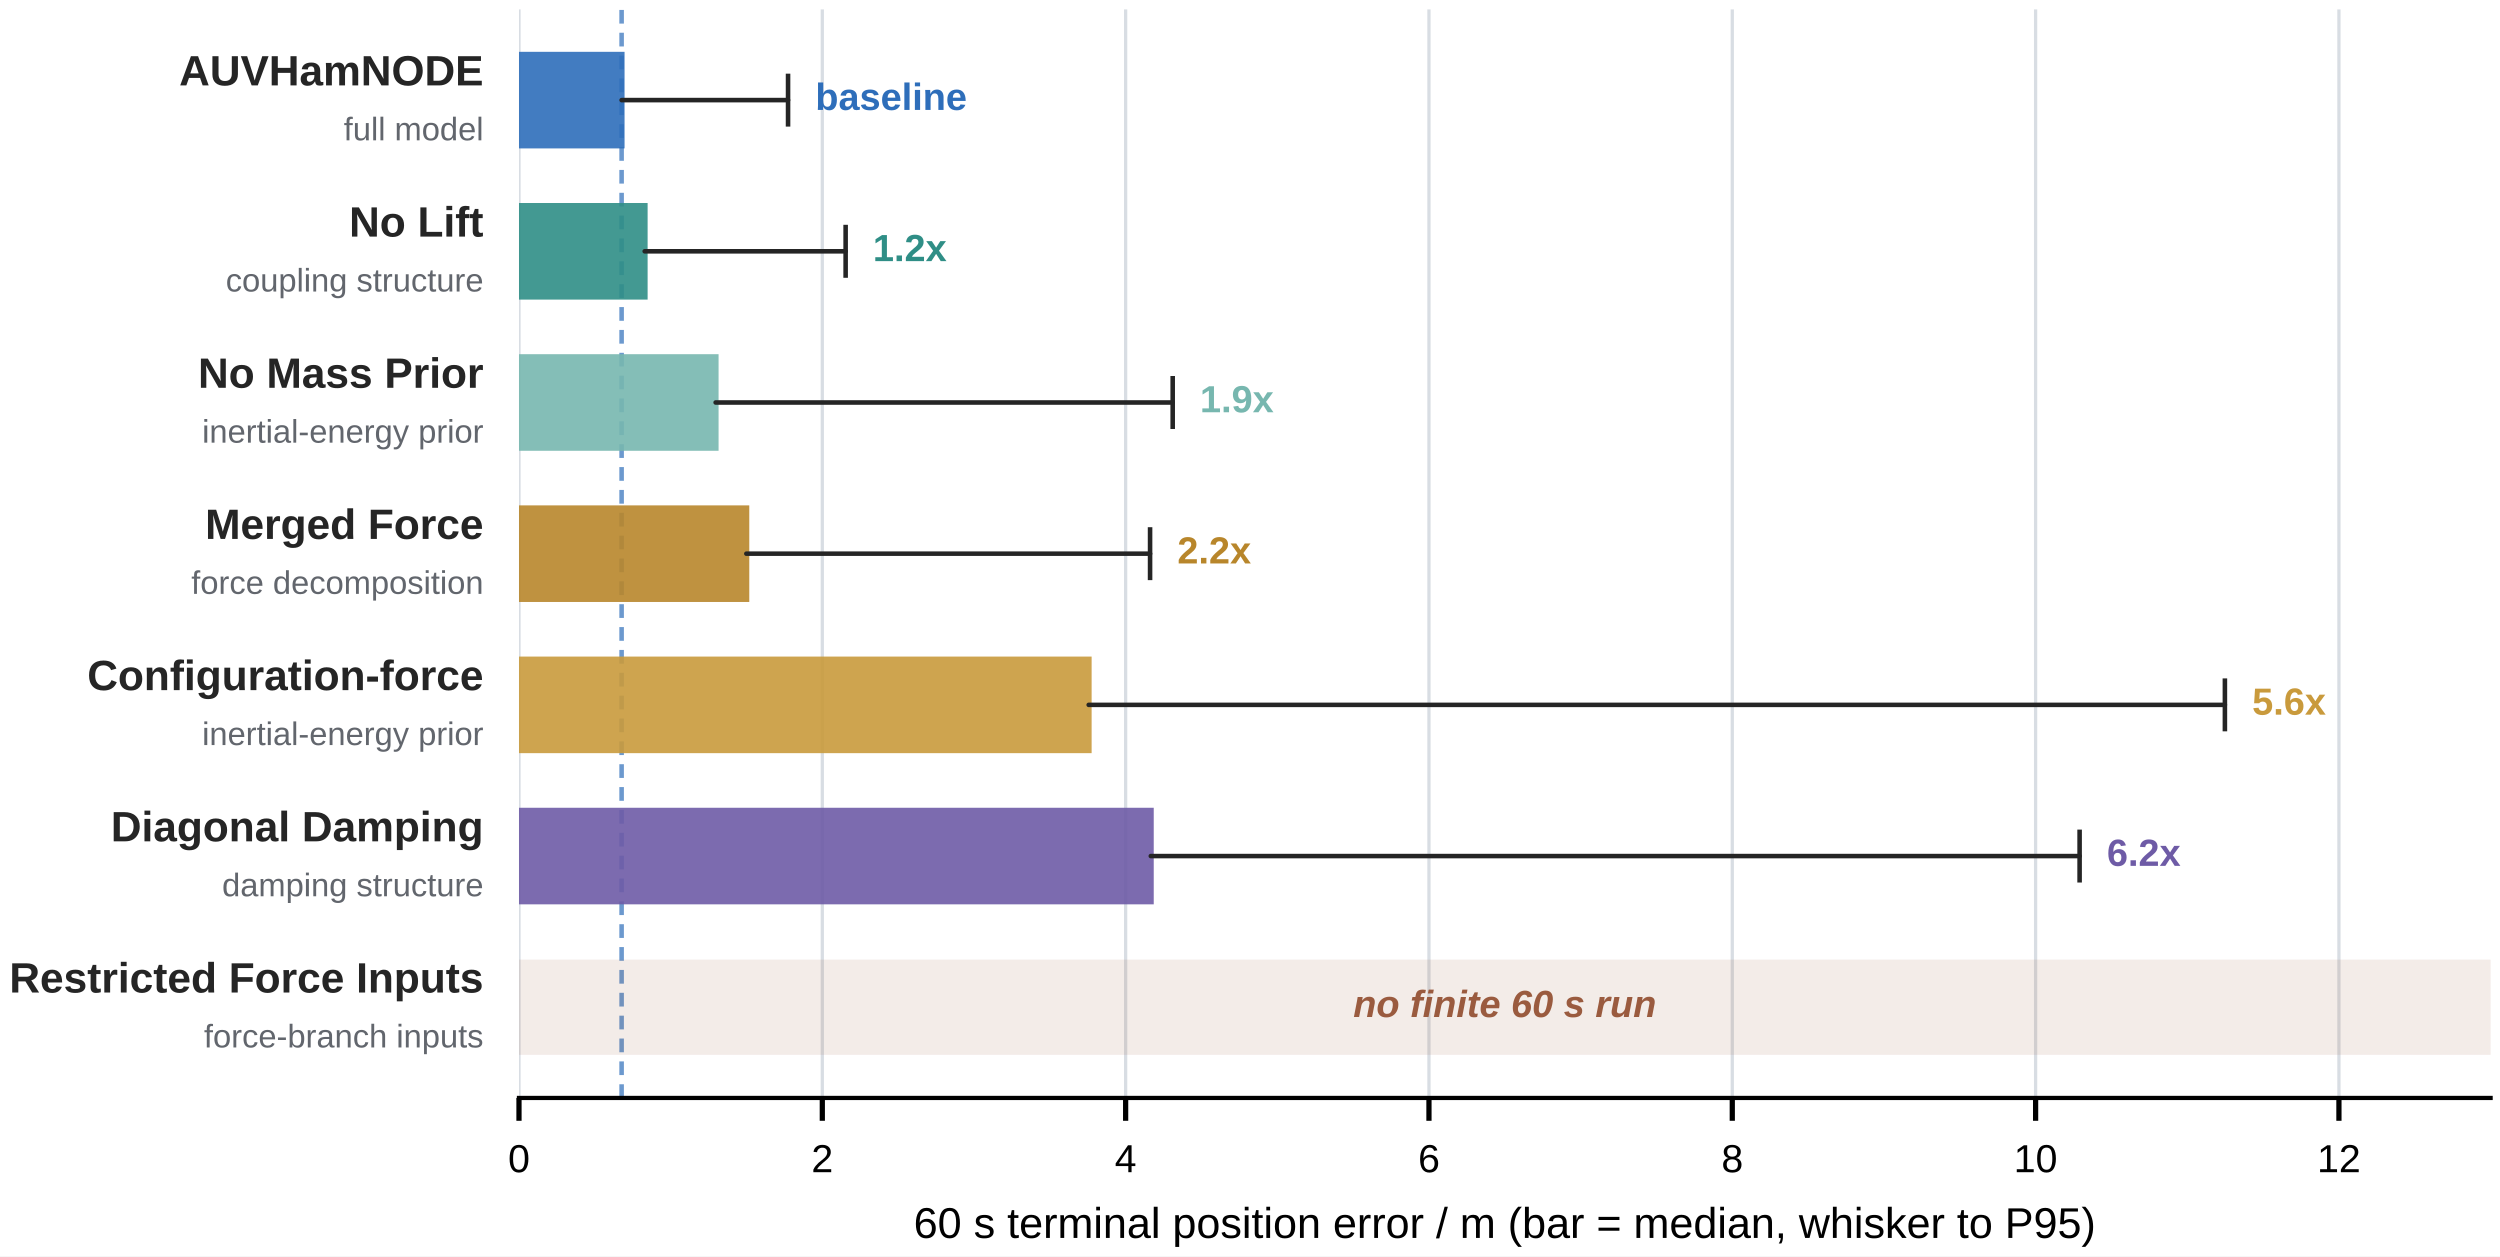
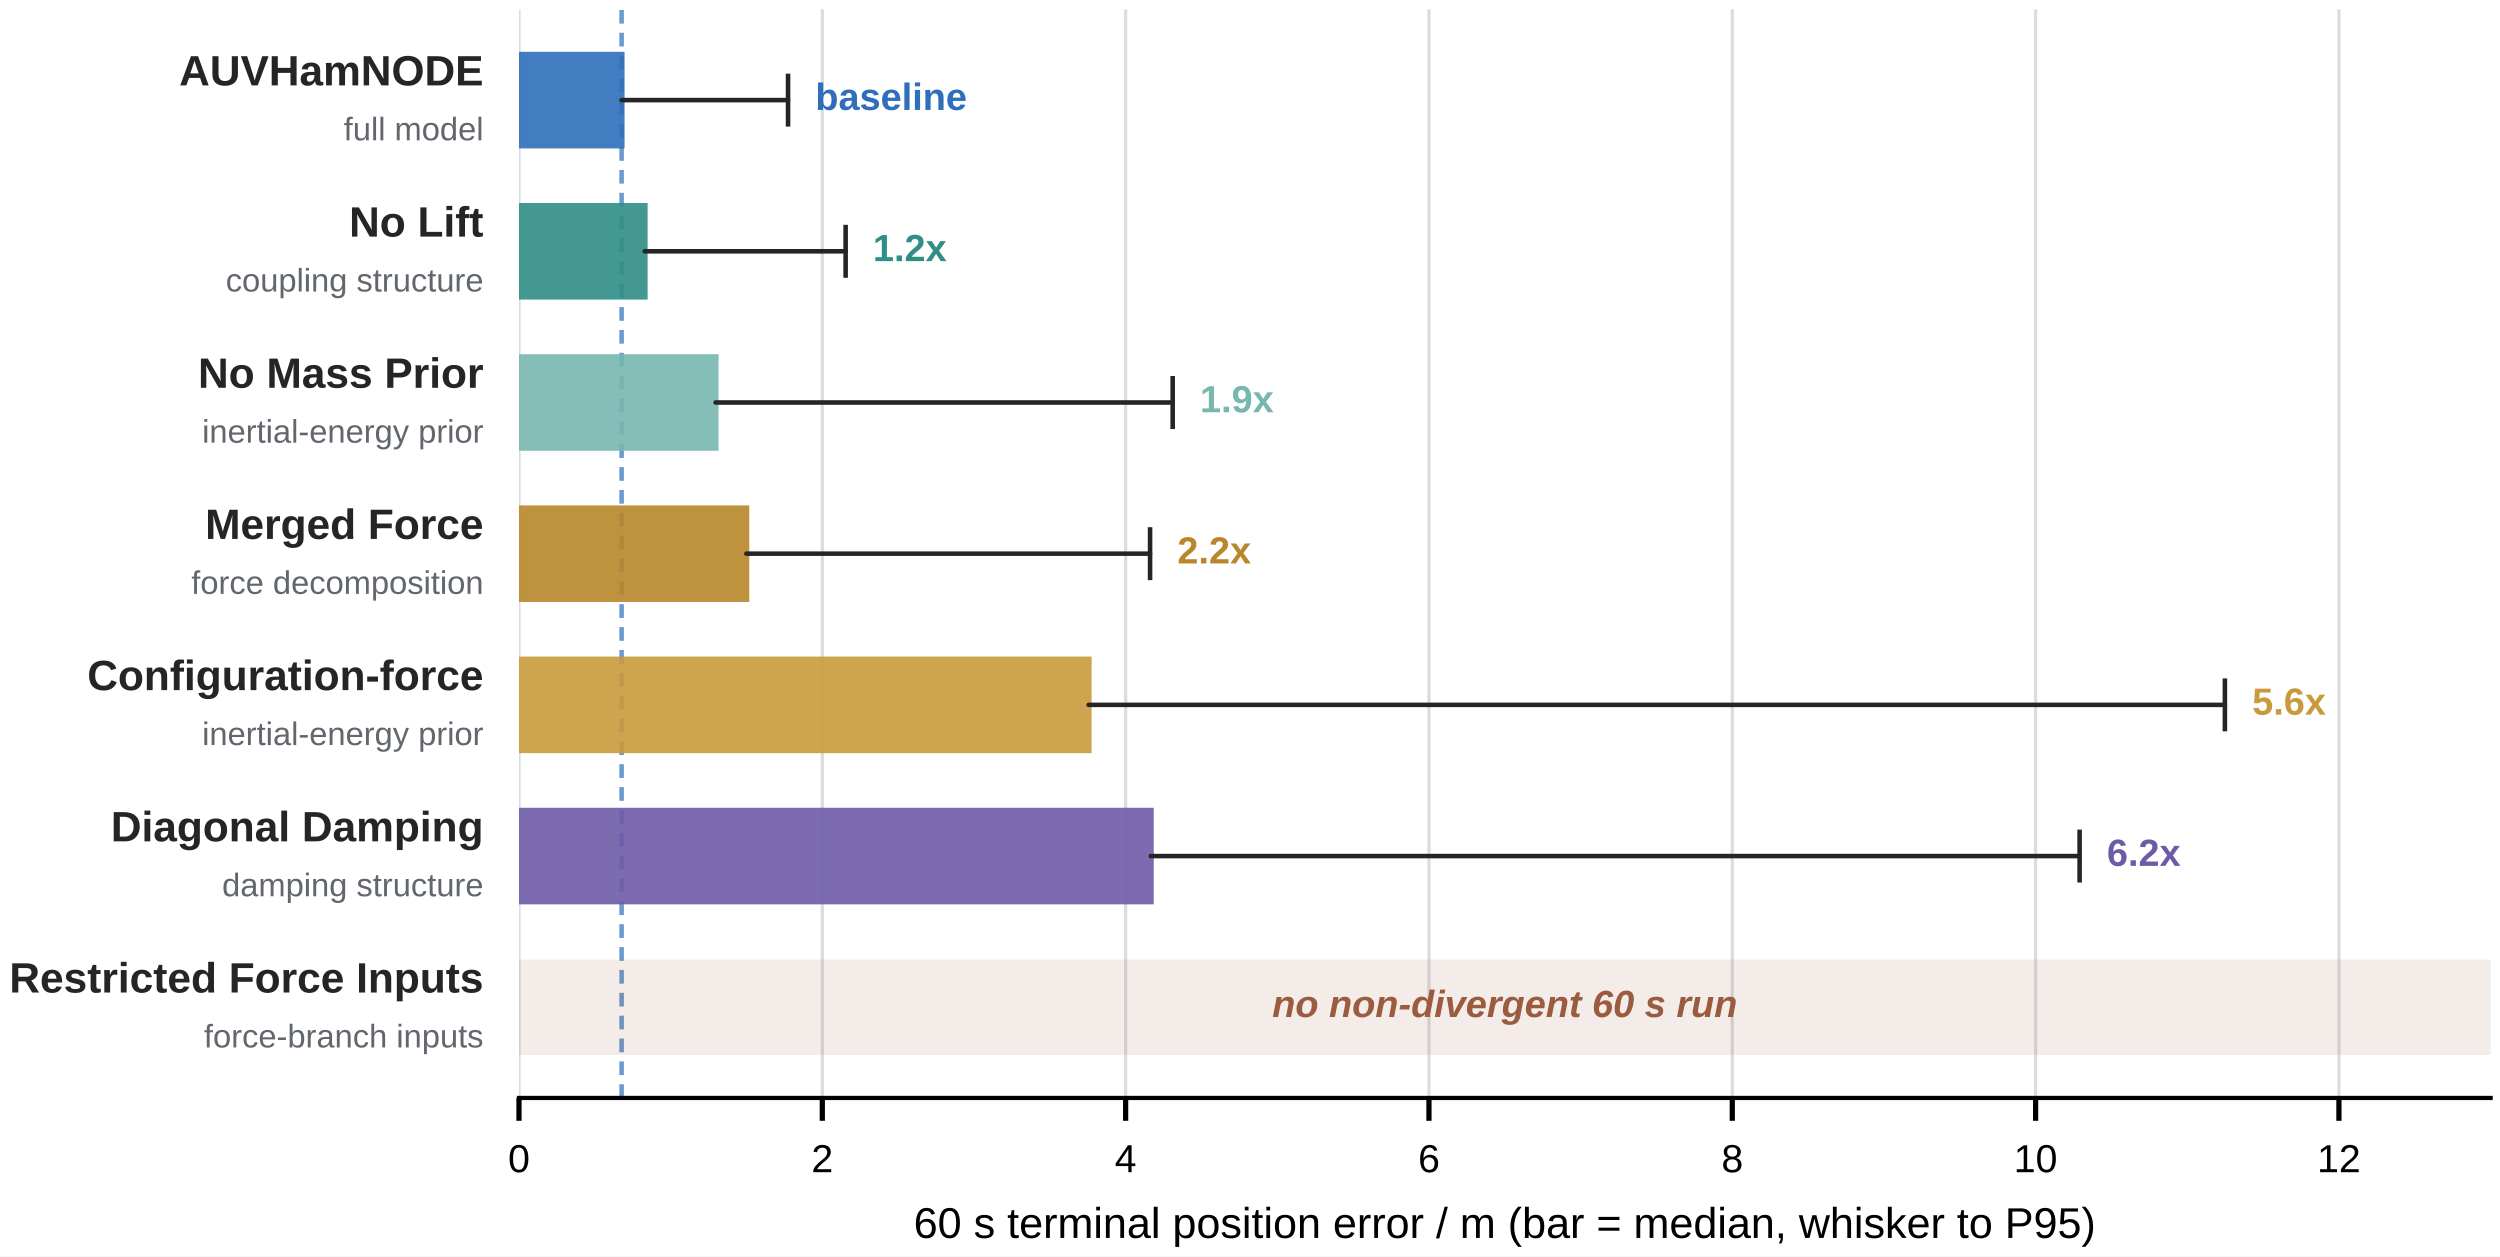
<svg xmlns="http://www.w3.org/2000/svg" xmlns:xlink="http://www.w3.org/1999/xlink" width="382.797pt" height="192.382pt" viewBox="0 0 382.797 192.382" version="1.1">
  <defs>
    <style type="text/css">*{stroke-linejoin: round; stroke-linecap: butt}</style>
  </defs>
  <g id="figure_1">
    <g id="patch_1">
      <path d="M 0 192.382  L 382.797 192.382  L 382.797 0  L 0 0  z " style="fill: #ffffff" />
    </g>
    <g id="axes_1">
      <g id="patch_2">
        <path d="M 79.467 168.117  L 381.357 168.117  L 381.357 1.44  L 79.467 1.44  z " style="fill: #ffffff" />
      </g>
      <g id="matplotlib.axis_1">
        <g id="xtick_1">
          <g id="line2d_1">
-             <path d="M 79.467 168.117  L 79.467 1.44  " clip-path="url(#p7f8004f1a6)" style="fill: none; stroke: #d8dde3; stroke-width: 0.5; stroke-linecap: square" />
+             <path d="M 79.467 168.117  L 79.467 1.44  " clip-path="url(#p3719434656)" style="fill: none; stroke: #d8dde3; stroke-width: 0.5; stroke-linecap: square" />
          </g>
          <g id="line2d_2">
            <defs>
-               <path id="m94b6c4543f" d="M 0 0  L 0 3.5  " style="stroke: #000000; stroke-width: 0.8" />
+               <path id="m8b0146230e" d="M 0 0  L 0 3.5  " style="stroke: #000000; stroke-width: 0.8" />
            </defs>
            <g>
-               <use xlink:href="#m94b6c4543f" x="79.467" y="168.117" style="stroke: #000000; stroke-width: 0.8" />
+               <use xlink:href="#m8b0146230e" x="79.467" y="168.117" style="stroke: #000000; stroke-width: 0.8" />
            </g>
          </g>
          <g id="text_1">
            <text style="font-size: 6px; font-family: 'Arial', 'Helvetica', 'DejaVu Sans', sans-serif; text-anchor: middle" x="79.467" y="179.485" transform="rotate(-0 79.46683 179.4853)">0</text>
          </g>
        </g>
        <g id="xtick_2">
          <g id="line2d_3">
-             <path d="M 125.911 168.117  L 125.911 1.44  " clip-path="url(#p7f8004f1a6)" style="fill: none; stroke: #d8dde3; stroke-width: 0.5; stroke-linecap: square" />
+             <path d="M 125.911 168.117  L 125.911 1.44  " clip-path="url(#p3719434656)" style="fill: none; stroke: #d8dde3; stroke-width: 0.5; stroke-linecap: square" />
          </g>
          <g id="line2d_4">
            <g>
-               <use xlink:href="#m94b6c4543f" x="125.911" y="168.117" style="stroke: #000000; stroke-width: 0.8" />
+               <use xlink:href="#m8b0146230e" x="125.911" y="168.117" style="stroke: #000000; stroke-width: 0.8" />
            </g>
          </g>
          <g id="text_2">
            <text style="font-size: 6px; font-family: 'Arial', 'Helvetica', 'DejaVu Sans', sans-serif; text-anchor: middle" x="125.911" y="179.485" transform="rotate(-0 125.9114 179.4853)">2</text>
          </g>
        </g>
        <g id="xtick_3">
          <g id="line2d_5">
-             <path d="M 172.356 168.117  L 172.356 1.44  " clip-path="url(#p7f8004f1a6)" style="fill: none; stroke: #d8dde3; stroke-width: 0.5; stroke-linecap: square" />
+             <path d="M 172.356 168.117  L 172.356 1.44  " clip-path="url(#p3719434656)" style="fill: none; stroke: #d8dde3; stroke-width: 0.5; stroke-linecap: square" />
          </g>
          <g id="line2d_6">
            <g>
-               <use xlink:href="#m94b6c4543f" x="172.356" y="168.117" style="stroke: #000000; stroke-width: 0.8" />
+               <use xlink:href="#m8b0146230e" x="172.356" y="168.117" style="stroke: #000000; stroke-width: 0.8" />
            </g>
          </g>
          <g id="text_3">
            <text style="font-size: 6px; font-family: 'Arial', 'Helvetica', 'DejaVu Sans', sans-serif; text-anchor: middle" x="172.356" y="179.485" transform="rotate(-0 172.356 179.4853)">4</text>
          </g>
        </g>
        <g id="xtick_4">
          <g id="line2d_7">
-             <path d="M 218.801 168.117  L 218.801 1.44  " clip-path="url(#p7f8004f1a6)" style="fill: none; stroke: #d8dde3; stroke-width: 0.5; stroke-linecap: square" />
+             <path d="M 218.801 168.117  L 218.801 1.44  " clip-path="url(#p3719434656)" style="fill: none; stroke: #d8dde3; stroke-width: 0.5; stroke-linecap: square" />
          </g>
          <g id="line2d_8">
            <g>
-               <use xlink:href="#m94b6c4543f" x="218.801" y="168.117" style="stroke: #000000; stroke-width: 0.8" />
+               <use xlink:href="#m8b0146230e" x="218.801" y="168.117" style="stroke: #000000; stroke-width: 0.8" />
            </g>
          </g>
          <g id="text_4">
            <text style="font-size: 6px; font-family: 'Arial', 'Helvetica', 'DejaVu Sans', sans-serif; text-anchor: middle" x="218.801" y="179.485" transform="rotate(-0 218.8006 179.4853)">6</text>
          </g>
        </g>
        <g id="xtick_5">
          <g id="line2d_9">
-             <path d="M 265.245 168.117  L 265.245 1.44  " clip-path="url(#p7f8004f1a6)" style="fill: none; stroke: #d8dde3; stroke-width: 0.5; stroke-linecap: square" />
+             <path d="M 265.245 168.117  L 265.245 1.44  " clip-path="url(#p3719434656)" style="fill: none; stroke: #d8dde3; stroke-width: 0.5; stroke-linecap: square" />
          </g>
          <g id="line2d_10">
            <g>
-               <use xlink:href="#m94b6c4543f" x="265.245" y="168.117" style="stroke: #000000; stroke-width: 0.8" />
+               <use xlink:href="#m8b0146230e" x="265.245" y="168.117" style="stroke: #000000; stroke-width: 0.8" />
            </g>
          </g>
          <g id="text_5">
            <text style="font-size: 6px; font-family: 'Arial', 'Helvetica', 'DejaVu Sans', sans-serif; text-anchor: middle" x="265.245" y="179.485" transform="rotate(-0 265.2451 179.4853)">8</text>
          </g>
        </g>
        <g id="xtick_6">
          <g id="line2d_11">
-             <path d="M 311.69 168.117  L 311.69 1.44  " clip-path="url(#p7f8004f1a6)" style="fill: none; stroke: #d8dde3; stroke-width: 0.5; stroke-linecap: square" />
+             <path d="M 311.69 168.117  L 311.69 1.44  " clip-path="url(#p3719434656)" style="fill: none; stroke: #d8dde3; stroke-width: 0.5; stroke-linecap: square" />
          </g>
          <g id="line2d_12">
            <g>
-               <use xlink:href="#m94b6c4543f" x="311.69" y="168.117" style="stroke: #000000; stroke-width: 0.8" />
+               <use xlink:href="#m8b0146230e" x="311.69" y="168.117" style="stroke: #000000; stroke-width: 0.8" />
            </g>
          </g>
          <g id="text_6">
            <text style="font-size: 6px; font-family: 'Arial', 'Helvetica', 'DejaVu Sans', sans-serif; text-anchor: middle" x="311.69" y="179.485" transform="rotate(-0 311.6897 179.4853)">10</text>
          </g>
        </g>
        <g id="xtick_7">
          <g id="line2d_13">
-             <path d="M 358.134 168.117  L 358.134 1.44  " clip-path="url(#p7f8004f1a6)" style="fill: none; stroke: #d8dde3; stroke-width: 0.5; stroke-linecap: square" />
+             <path d="M 358.134 168.117  L 358.134 1.44  " clip-path="url(#p3719434656)" style="fill: none; stroke: #d8dde3; stroke-width: 0.5; stroke-linecap: square" />
          </g>
          <g id="line2d_14">
            <g>
-               <use xlink:href="#m94b6c4543f" x="358.134" y="168.117" style="stroke: #000000; stroke-width: 0.8" />
+               <use xlink:href="#m8b0146230e" x="358.134" y="168.117" style="stroke: #000000; stroke-width: 0.8" />
            </g>
          </g>
          <g id="text_7">
            <text style="font-size: 6px; font-family: 'Arial', 'Helvetica', 'DejaVu Sans', sans-serif; text-anchor: middle" x="358.134" y="179.485" transform="rotate(-0 358.1343 179.4853)">12</text>
          </g>
        </g>
        <g id="text_8">
          <text style="font-size: 6.6px; font-family: 'Arial', 'Helvetica', 'DejaVu Sans', sans-serif; text-anchor: middle" x="230.412" y="189.553" transform="rotate(-0 230.4117 189.553)">60 s terminal position error / m  (bar = median, whisker to P95)</text>
        </g>
      </g>
      <g id="matplotlib.axis_2">
        <g id="ytick_1">
          <g id="line2d_15" />
        </g>
        <g id="ytick_2">
          <g id="line2d_16" />
        </g>
        <g id="ytick_3">
          <g id="line2d_17" />
        </g>
        <g id="ytick_4">
          <g id="line2d_18" />
        </g>
        <g id="ytick_5">
          <g id="line2d_19" />
        </g>
        <g id="ytick_6">
          <g id="line2d_20" />
        </g>
        <g id="ytick_7">
          <g id="line2d_21" />
        </g>
      </g>
      <g id="line2d_22">
-         <path d="M 95.181 168.117  L 95.181 1.44  " clip-path="url(#p7f8004f1a6)" style="fill: none; stroke-dasharray: 2.1,1.4; stroke-dashoffset: 0; stroke: #2e6eba; stroke-opacity: 0.7; stroke-width: 0.7" />
+         <path d="M 95.181 168.117  L 95.181 1.44  " clip-path="url(#p3719434656)" style="fill: none; stroke-dasharray: 2.1,1.4; stroke-dashoffset: 0; stroke: #2e6eba; stroke-opacity: 0.7; stroke-width: 0.7" />
      </g>
      <g id="patch_3">
-         <path d="M 79.467 161.172  L 381.357 161.172  L 381.357 147.283  L 79.467 147.283  z " clip-path="url(#p7f8004f1a6)" style="fill: url(#hd9f4ca9fe9); opacity: 0.12; stroke: #9a5b3f; stroke-width: 0.7; stroke-linejoin: miter" />
+         <path d="M 79.467 161.172  L 381.357 161.172  L 381.357 147.283  L 79.467 147.283  z " clip-path="url(#p3719434656)" style="fill: url(#hfafb6dd2c0); opacity: 0.12; stroke: #9a5b3f; stroke-width: 0.7; stroke-linejoin: miter" />
      </g>
      <g id="patch_4">
        <path d="M 79.467 168.117  L 381.357 168.117  " style="fill: none; stroke: #000000; stroke-width: 0.65; stroke-linejoin: miter; stroke-linecap: square" />
      </g>
      <g id="patch_5">
-         <path d="M 79.467 22.275  L 95.181 22.275  L 95.181 8.385  L 79.467 8.385  z " clip-path="url(#p7f8004f1a6)" style="fill: #2e6eba; opacity: 0.9; stroke: #2e6eba; stroke-width: 0.9; stroke-linejoin: miter" />
+         <path d="M 79.467 22.275  L 95.181 22.275  L 95.181 8.385  L 79.467 8.385  z " clip-path="url(#p3719434656)" style="fill: #2e6eba; opacity: 0.9; stroke: #2e6eba; stroke-width: 0.9; stroke-linejoin: miter" />
      </g>
      <g id="text_9">
        <text style="font-weight: 700; font-size: 5.8px; font-family: 'Arial', 'Helvetica', 'DejaVu Sans', sans-serif; text-anchor: start; fill: #2e6eba" x="124.846" y="16.831" transform="rotate(-0 124.8455 16.83074)">baseline</text>
      </g>
      <g id="patch_6">
-         <path d="M 79.467 45.424  L 98.713 45.424  L 98.713 31.534  L 79.467 31.534  z " clip-path="url(#p7f8004f1a6)" style="fill: #2f8e86; opacity: 0.9; stroke: #2f8e86; stroke-width: 0.9; stroke-linejoin: miter" />
+         <path d="M 79.467 45.424  L 98.713 45.424  L 98.713 31.534  L 79.467 31.534  z " clip-path="url(#p3719434656)" style="fill: #2f8e86; opacity: 0.9; stroke: #2f8e86; stroke-width: 0.9; stroke-linejoin: miter" />
      </g>
      <g id="text_10">
        <text style="font-weight: 700; font-size: 5.8px; font-family: 'Arial', 'Helvetica', 'DejaVu Sans', sans-serif; text-anchor: start; fill: #2f8e86" x="133.663" y="39.98" transform="rotate(-0 133.663 39.98035)">1.2x</text>
      </g>
      <g id="patch_7">
-         <path d="M 79.467 68.574  L 109.577 68.574  L 109.577 54.684  L 79.467 54.684  z " clip-path="url(#p7f8004f1a6)" style="fill: #77b7af; opacity: 0.9; stroke: #77b7af; stroke-width: 0.9; stroke-linejoin: miter" />
+         <path d="M 79.467 68.574  L 109.577 68.574  L 109.577 54.684  L 79.467 54.684  z " clip-path="url(#p3719434656)" style="fill: #77b7af; opacity: 0.9; stroke: #77b7af; stroke-width: 0.9; stroke-linejoin: miter" />
      </g>
      <g id="text_11">
        <text style="font-weight: 700; font-size: 5.8px; font-family: 'Arial', 'Helvetica', 'DejaVu Sans', sans-serif; text-anchor: start; fill: #77b7af" x="183.742" y="63.13" transform="rotate(-0 183.7419 63.12995)">1.9x</text>
      </g>
      <g id="patch_8">
-         <path d="M 79.467 91.723  L 114.279 91.723  L 114.279 77.834  L 79.467 77.834  z " clip-path="url(#p7f8004f1a6)" style="fill: #b8862b; opacity: 0.9; stroke: #b8862b; stroke-width: 0.9; stroke-linejoin: miter" />
+         <path d="M 79.467 91.723  L 114.279 91.723  L 114.279 77.834  L 79.467 77.834  z " clip-path="url(#p3719434656)" style="fill: #b8862b; opacity: 0.9; stroke: #b8862b; stroke-width: 0.9; stroke-linejoin: miter" />
      </g>
      <g id="text_12">
        <text style="font-weight: 700; font-size: 5.8px; font-family: 'Arial', 'Helvetica', 'DejaVu Sans', sans-serif; text-anchor: start; fill: #b8862b" x="180.277" y="86.28" transform="rotate(-0 180.2771 86.27956)">2.2x</text>
      </g>
      <g id="patch_9">
-         <path d="M 79.467 114.873  L 166.699 114.873  L 166.699 100.983  L 79.467 100.983  z " clip-path="url(#p7f8004f1a6)" style="fill: #c99a3c; opacity: 0.9; stroke: #c99a3c; stroke-width: 0.9; stroke-linejoin: miter" />
+         <path d="M 79.467 114.873  L 166.699 114.873  L 166.699 100.983  L 79.467 100.983  z " clip-path="url(#p3719434656)" style="fill: #c99a3c; opacity: 0.9; stroke: #c99a3c; stroke-width: 0.9; stroke-linejoin: miter" />
      </g>
      <g id="text_13">
        <text style="font-weight: 700; font-size: 5.8px; font-family: 'Arial', 'Helvetica', 'DejaVu Sans', sans-serif; text-anchor: start; fill: #c99a3c" x="344.853" y="109.429" transform="rotate(-0 344.8535 109.4292)">5.6x</text>
      </g>
      <g id="patch_10">
-         <path d="M 79.467 138.023  L 176.209 138.023  L 176.209 124.133  L 79.467 124.133  z " clip-path="url(#p7f8004f1a6)" style="fill: #6e5ba6; opacity: 0.9; stroke: #6e5ba6; stroke-width: 0.9; stroke-linejoin: miter" />
+         <path d="M 79.467 138.023  L 176.209 138.023  L 176.209 124.133  L 79.467 124.133  z " clip-path="url(#p3719434656)" style="fill: #6e5ba6; opacity: 0.9; stroke: #6e5ba6; stroke-width: 0.9; stroke-linejoin: miter" />
      </g>
      <g id="text_14">
        <text style="font-weight: 700; font-size: 5.8px; font-family: 'Arial', 'Helvetica', 'DejaVu Sans', sans-serif; text-anchor: start; fill: #6e5ba6" x="322.607" y="132.579" transform="rotate(-0 322.6065 132.5788)">6.2x</text>
      </g>
      <g id="text_15">
-         <text style="font-style: italic; font-weight: 700; font-size: 5.8px; font-family: 'Arial', 'Helvetica', 'DejaVu Sans', sans-serif; text-anchor: middle; fill: #9a5b3f" x="230.412" y="155.728" transform="rotate(-0 230.4117 155.7284)">no finite 60 s run</text>
+         <text style="font-style: italic; font-weight: 700; font-size: 5.8px; font-family: 'Arial', 'Helvetica', 'DejaVu Sans', sans-serif; text-anchor: middle; fill: #9a5b3f" x="230.412" y="155.728" transform="rotate(-0 230.4117 155.7283)">no non-divergent 60 s run</text>
      </g>
      <g id="text_16">
        <text style="font-weight: 700; font-size: 6.5px; font-family: 'Arial', 'Helvetica', 'DejaVu Sans', sans-serif; text-anchor: end; fill: #252525" x="74.033" y="13.076" transform="rotate(-0 74.03281 13.07646)">AUVHamNODE</text>
      </g>
      <g id="text_17">
        <text style="font-size: 5px; font-family: 'Arial', 'Helvetica', 'DejaVu Sans', sans-serif; text-anchor: end; fill: #62666d" x="74.033" y="21.485" transform="rotate(-0 74.03281 21.48513)">full model</text>
      </g>
      <g id="text_18">
        <text style="font-weight: 700; font-size: 6.5px; font-family: 'Arial', 'Helvetica', 'DejaVu Sans', sans-serif; text-anchor: end; fill: #252525" x="74.033" y="36.226" transform="rotate(-0 74.03281 36.22607)">No Lift</text>
      </g>
      <g id="text_19">
        <text style="font-size: 5px; font-family: 'Arial', 'Helvetica', 'DejaVu Sans', sans-serif; text-anchor: end; fill: #62666d" x="74.033" y="44.635" transform="rotate(-0 74.03281 44.63468)">coupling structure</text>
      </g>
      <g id="text_20">
        <text style="font-weight: 700; font-size: 6.5px; font-family: 'Arial', 'Helvetica', 'DejaVu Sans', sans-serif; text-anchor: end; fill: #252525" x="74.033" y="59.376" transform="rotate(-0 74.03281 59.37567)">No Mass Prior</text>
      </g>
      <g id="text_21">
        <text style="font-size: 5px; font-family: 'Arial', 'Helvetica', 'DejaVu Sans', sans-serif; text-anchor: end; fill: #62666d" x="74.033" y="67.784" transform="rotate(-0 74.03281 67.78429)">inertial-energy prior</text>
      </g>
      <g id="text_22">
        <text style="font-weight: 700; font-size: 6.5px; font-family: 'Arial', 'Helvetica', 'DejaVu Sans', sans-serif; text-anchor: end; fill: #252525" x="74.033" y="82.525" transform="rotate(-0 74.03281 82.52522)">Merged Force</text>
      </g>
      <g id="text_23">
        <text style="font-size: 5px; font-family: 'Arial', 'Helvetica', 'DejaVu Sans', sans-serif; text-anchor: end; fill: #62666d" x="74.033" y="90.934" transform="rotate(-0 74.03281 90.93394)">force decomposition</text>
      </g>
      <g id="text_24">
        <text style="font-weight: 700; font-size: 6.5px; font-family: 'Arial', 'Helvetica', 'DejaVu Sans', sans-serif; text-anchor: end; fill: #252525" x="74.033" y="105.675" transform="rotate(-0 74.03281 105.6748)">Configuration-force</text>
      </g>
      <g id="text_25">
        <text style="font-size: 5px; font-family: 'Arial', 'Helvetica', 'DejaVu Sans', sans-serif; text-anchor: end; fill: #62666d" x="74.033" y="114.084" transform="rotate(-0 74.03281 114.0835)">inertial-energy prior</text>
      </g>
      <g id="text_26">
        <text style="font-weight: 700; font-size: 6.5px; font-family: 'Arial', 'Helvetica', 'DejaVu Sans', sans-serif; text-anchor: end; fill: #252525" x="74.033" y="128.824" transform="rotate(-0 74.03281 128.8244)">Diagonal Damping</text>
      </g>
      <g id="text_27">
        <text style="font-size: 5px; font-family: 'Arial', 'Helvetica', 'DejaVu Sans', sans-serif; text-anchor: end; fill: #62666d" x="74.033" y="137.233" transform="rotate(-0 74.03281 137.2331)">damping structure</text>
      </g>
      <g id="text_28">
        <text style="font-weight: 700; font-size: 6.5px; font-family: 'Arial', 'Helvetica', 'DejaVu Sans', sans-serif; text-anchor: end; fill: #252525" x="74.033" y="151.974" transform="rotate(-0 74.03281 151.9741)">Restricted Force Inputs</text>
      </g>
      <g id="text_29">
        <text style="font-size: 5px; font-family: 'Arial', 'Helvetica', 'DejaVu Sans', sans-serif; text-anchor: end; fill: #62666d" x="74.033" y="160.383" transform="rotate(-0 74.03281 160.3828)">force-branch inputs</text>
      </g>
      <g id="line2d_23">
-         <path d="M 95.181 15.33  L 120.665 15.33  " clip-path="url(#p7f8004f1a6)" style="fill: none; stroke: #252525; stroke-width: 0.7; stroke-linecap: round" />
+         <path d="M 95.181 15.33  L 120.665 15.33  " clip-path="url(#p3719434656)" style="fill: none; stroke: #252525; stroke-width: 0.7; stroke-linecap: round" />
      </g>
      <g id="line2d_24">
-         <path d="M 120.665 19.034  L 120.665 11.626  " clip-path="url(#p7f8004f1a6)" style="fill: none; stroke: #252525; stroke-width: 0.7; stroke-linecap: square" />
+         <path d="M 120.665 19.034  L 120.665 11.626  " clip-path="url(#p3719434656)" style="fill: none; stroke: #252525; stroke-width: 0.7; stroke-linecap: square" />
      </g>
      <g id="line2d_25">
-         <path d="M 98.713 38.479  L 129.483 38.479  " clip-path="url(#p7f8004f1a6)" style="fill: none; stroke: #252525; stroke-width: 0.7; stroke-linecap: round" />
+         <path d="M 98.713 38.479  L 129.483 38.479  " clip-path="url(#p3719434656)" style="fill: none; stroke: #252525; stroke-width: 0.7; stroke-linecap: round" />
      </g>
      <g id="line2d_26">
-         <path d="M 129.483 42.183  L 129.483 34.775  " clip-path="url(#p7f8004f1a6)" style="fill: none; stroke: #252525; stroke-width: 0.7; stroke-linecap: square" />
+         <path d="M 129.483 42.183  L 129.483 34.775  " clip-path="url(#p3719434656)" style="fill: none; stroke: #252525; stroke-width: 0.7; stroke-linecap: square" />
      </g>
      <g id="line2d_27">
-         <path d="M 109.577 61.629  L 179.562 61.629  " clip-path="url(#p7f8004f1a6)" style="fill: none; stroke: #252525; stroke-width: 0.7; stroke-linecap: round" />
+         <path d="M 109.577 61.629  L 179.562 61.629  " clip-path="url(#p3719434656)" style="fill: none; stroke: #252525; stroke-width: 0.7; stroke-linecap: round" />
      </g>
      <g id="line2d_28">
-         <path d="M 179.562 65.333  L 179.562 57.925  " clip-path="url(#p7f8004f1a6)" style="fill: none; stroke: #252525; stroke-width: 0.7; stroke-linecap: square" />
+         <path d="M 179.562 65.333  L 179.562 57.925  " clip-path="url(#p3719434656)" style="fill: none; stroke: #252525; stroke-width: 0.7; stroke-linecap: square" />
      </g>
      <g id="line2d_29">
-         <path d="M 114.279 84.779  L 176.097 84.779  " clip-path="url(#p7f8004f1a6)" style="fill: none; stroke: #252525; stroke-width: 0.7; stroke-linecap: round" />
+         <path d="M 114.279 84.779  L 176.097 84.779  " clip-path="url(#p3719434656)" style="fill: none; stroke: #252525; stroke-width: 0.7; stroke-linecap: round" />
      </g>
      <g id="line2d_30">
-         <path d="M 176.097 88.483  L 176.097 81.075  " clip-path="url(#p7f8004f1a6)" style="fill: none; stroke: #252525; stroke-width: 0.7; stroke-linecap: square" />
+         <path d="M 176.097 88.483  L 176.097 81.075  " clip-path="url(#p3719434656)" style="fill: none; stroke: #252525; stroke-width: 0.7; stroke-linecap: square" />
      </g>
      <g id="line2d_31">
-         <path d="M 166.699 107.928  L 340.673 107.928  " clip-path="url(#p7f8004f1a6)" style="fill: none; stroke: #252525; stroke-width: 0.7; stroke-linecap: round" />
+         <path d="M 166.699 107.928  L 340.673 107.928  " clip-path="url(#p3719434656)" style="fill: none; stroke: #252525; stroke-width: 0.7; stroke-linecap: round" />
      </g>
      <g id="line2d_32">
-         <path d="M 340.673 111.632  L 340.673 104.224  " clip-path="url(#p7f8004f1a6)" style="fill: none; stroke: #252525; stroke-width: 0.7; stroke-linecap: square" />
+         <path d="M 340.673 111.632  L 340.673 104.224  " clip-path="url(#p3719434656)" style="fill: none; stroke: #252525; stroke-width: 0.7; stroke-linecap: square" />
      </g>
      <g id="line2d_33">
-         <path d="M 176.209 131.078  L 318.427 131.078  " clip-path="url(#p7f8004f1a6)" style="fill: none; stroke: #252525; stroke-width: 0.7; stroke-linecap: round" />
+         <path d="M 176.209 131.078  L 318.427 131.078  " clip-path="url(#p3719434656)" style="fill: none; stroke: #252525; stroke-width: 0.7; stroke-linecap: round" />
      </g>
      <g id="line2d_34">
-         <path d="M 318.427 134.782  L 318.427 127.374  " clip-path="url(#p7f8004f1a6)" style="fill: none; stroke: #252525; stroke-width: 0.7; stroke-linecap: square" />
+         <path d="M 318.427 134.782  L 318.427 127.374  " clip-path="url(#p3719434656)" style="fill: none; stroke: #252525; stroke-width: 0.7; stroke-linecap: square" />
      </g>
    </g>
  </g>
  <defs>
-     <clipPath id="p7f8004f1a6">
+     <clipPath id="p3719434656">
      <rect x="79.467" y="1.44" width="301.89" height="166.677" />
    </clipPath>
  </defs>
  <defs>
-     <pattern id="hd9f4ca9fe9" patternUnits="userSpaceOnUse" x="0" y="0" width="72" height="72">
+     <pattern id="hfafb6dd2c0" patternUnits="userSpaceOnUse" x="0" y="0" width="72" height="72">
      <rect x="0" y="0" width="73" height="73" fill="#9a5b3f" />
      <path d="M -36 36  L 36 -36  M -33 39  L 39 -33  M -30 42  L 42 -30  M -27 45  L 45 -27  M -24 48  L 48 -24  M -21 51  L 51 -21  M -18 54  L 54 -18  M -15 57  L 57 -15  M -12 60  L 60 -12  M -9 63  L 63 -9  M -6 66  L 66 -6  M -3 69  L 69 -3  M 0 72  L 72 0  M 3 75  L 75 3  M 6 78  L 78 6  M 9 81  L 81 9  M 12 84  L 84 12  M 15 87  L 87 15  M 18 90  L 90 18  M 21 93  L 93 21  M 24 96  L 96 24  M 27 99  L 99 27  M 30 102  L 102 30  M 33 105  L 105 33  M 36 108  L 108 36  " style="fill: #9a5b3f; stroke: #9a5b3f; stroke-width: 1.0; stroke-linecap: butt; stroke-linejoin: miter; stroke-opacity: 0.12" />
    </pattern>
  </defs>
</svg>
